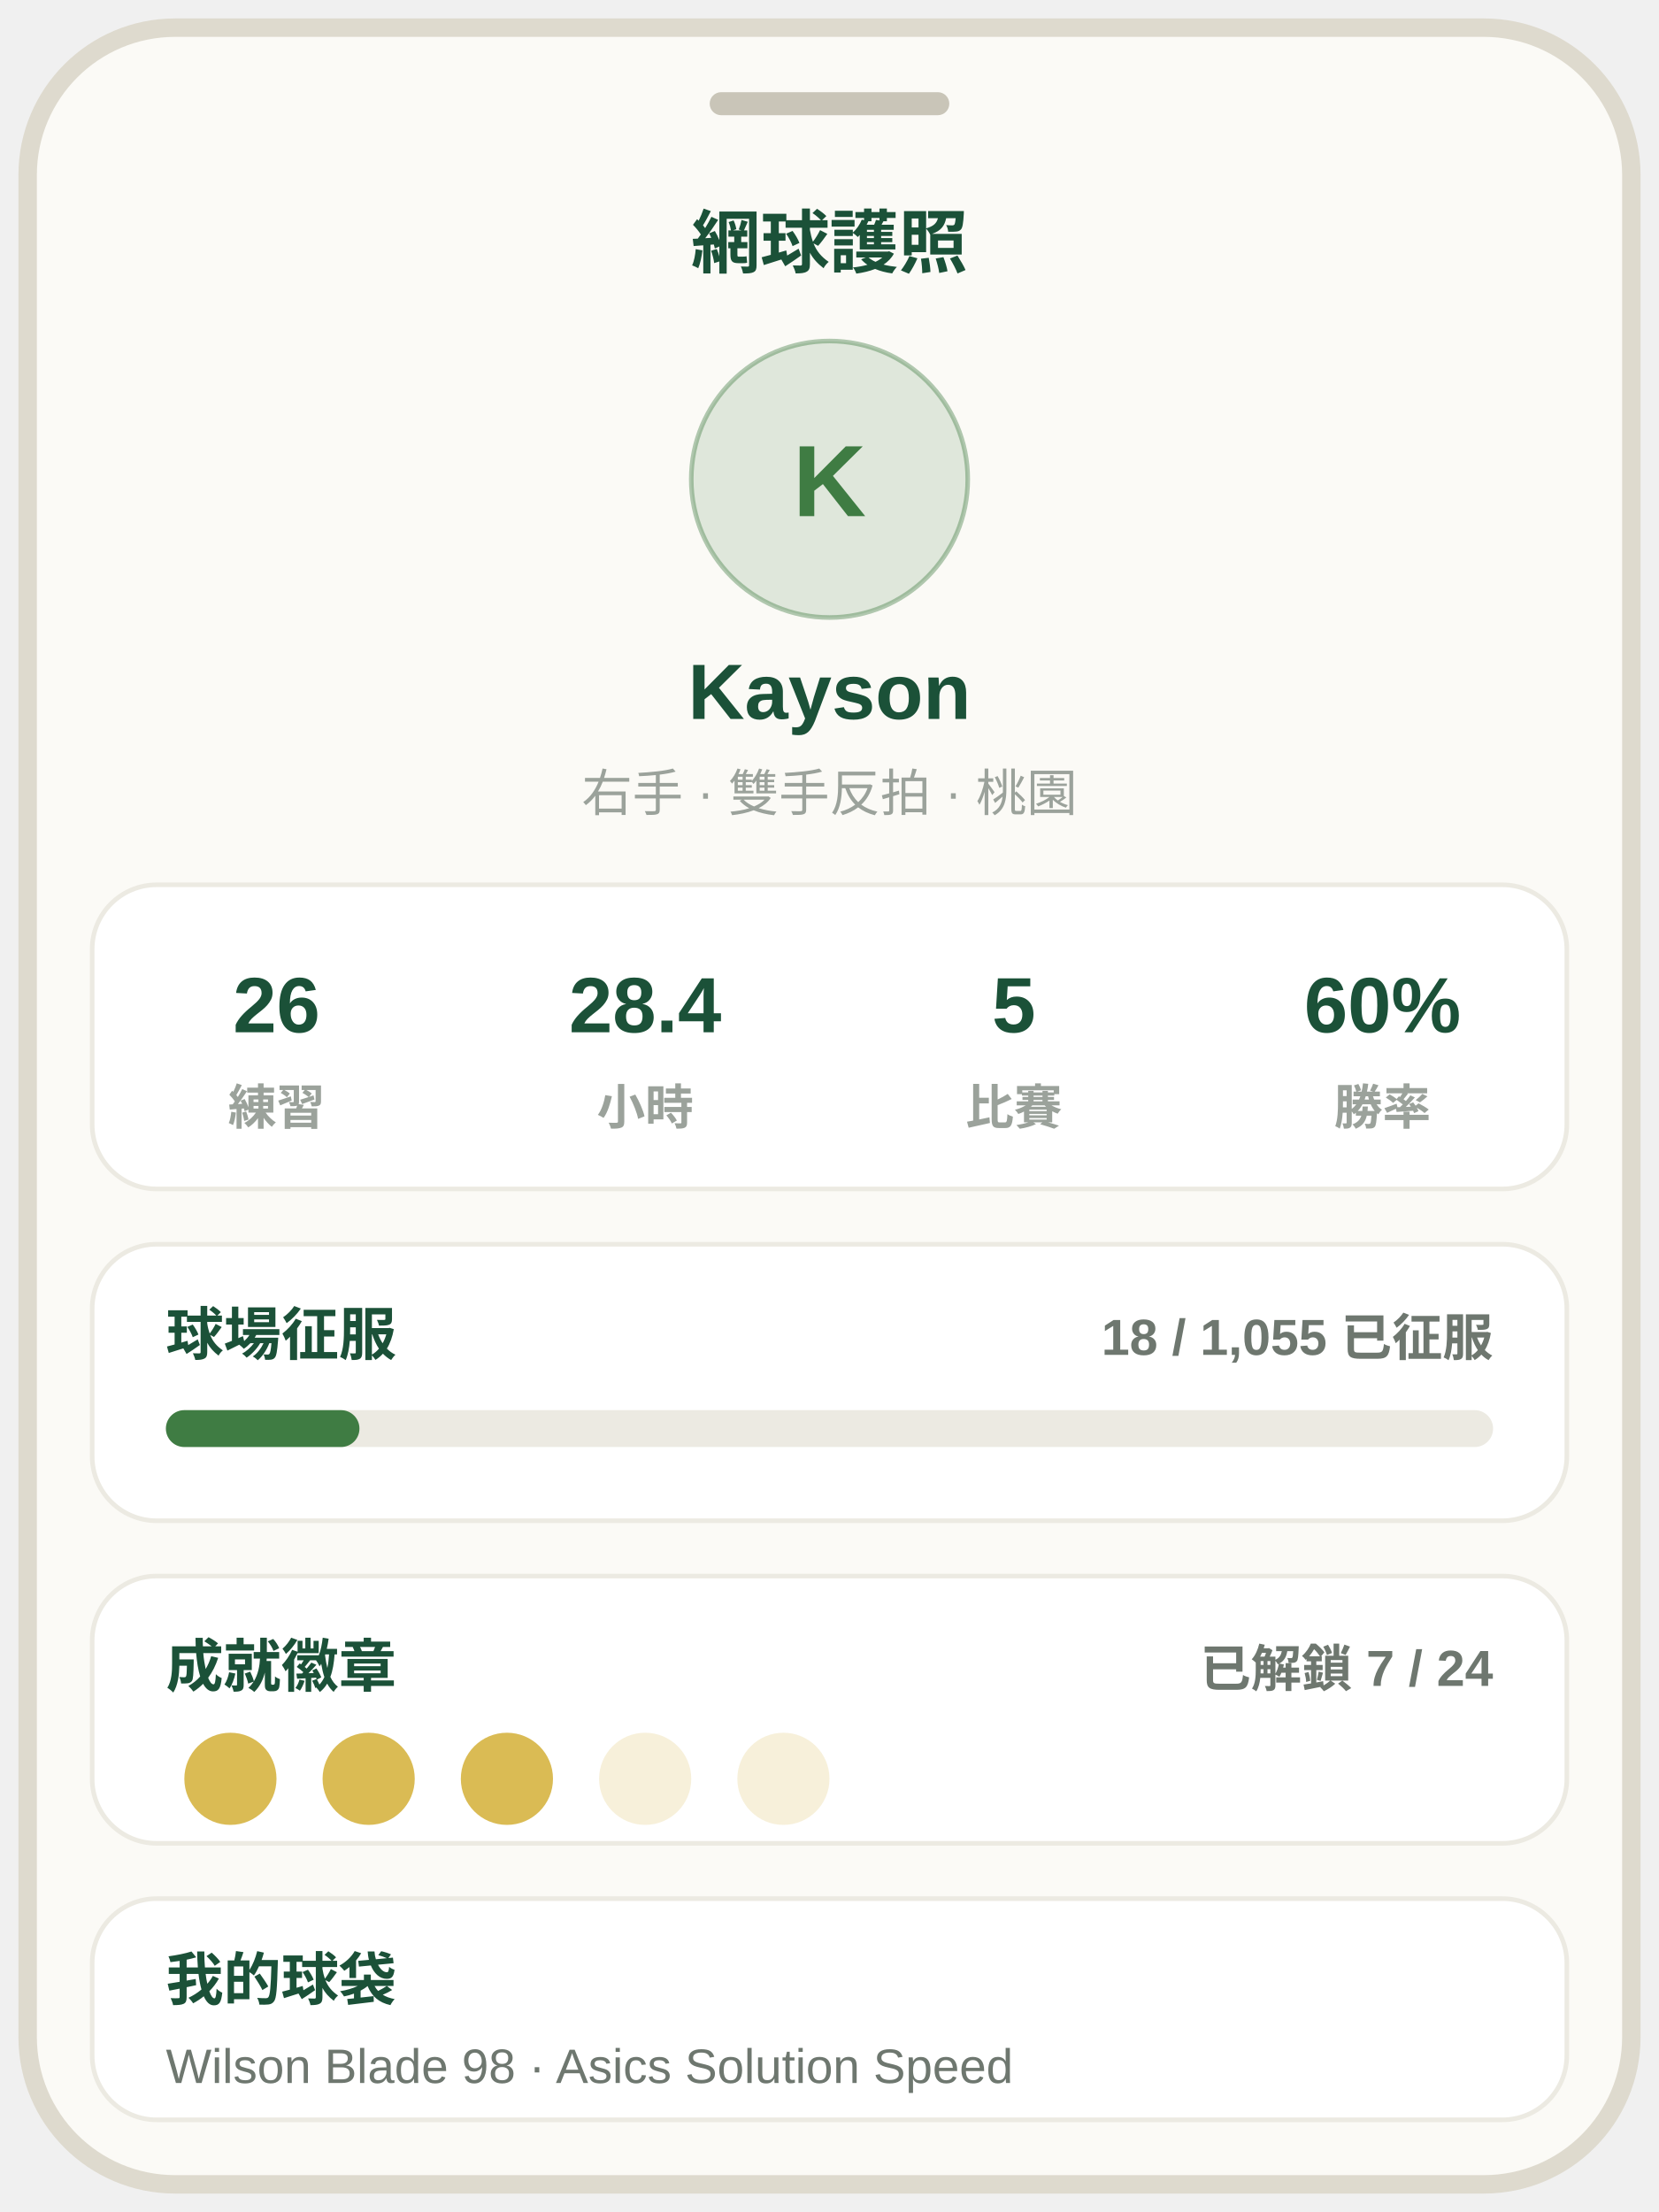
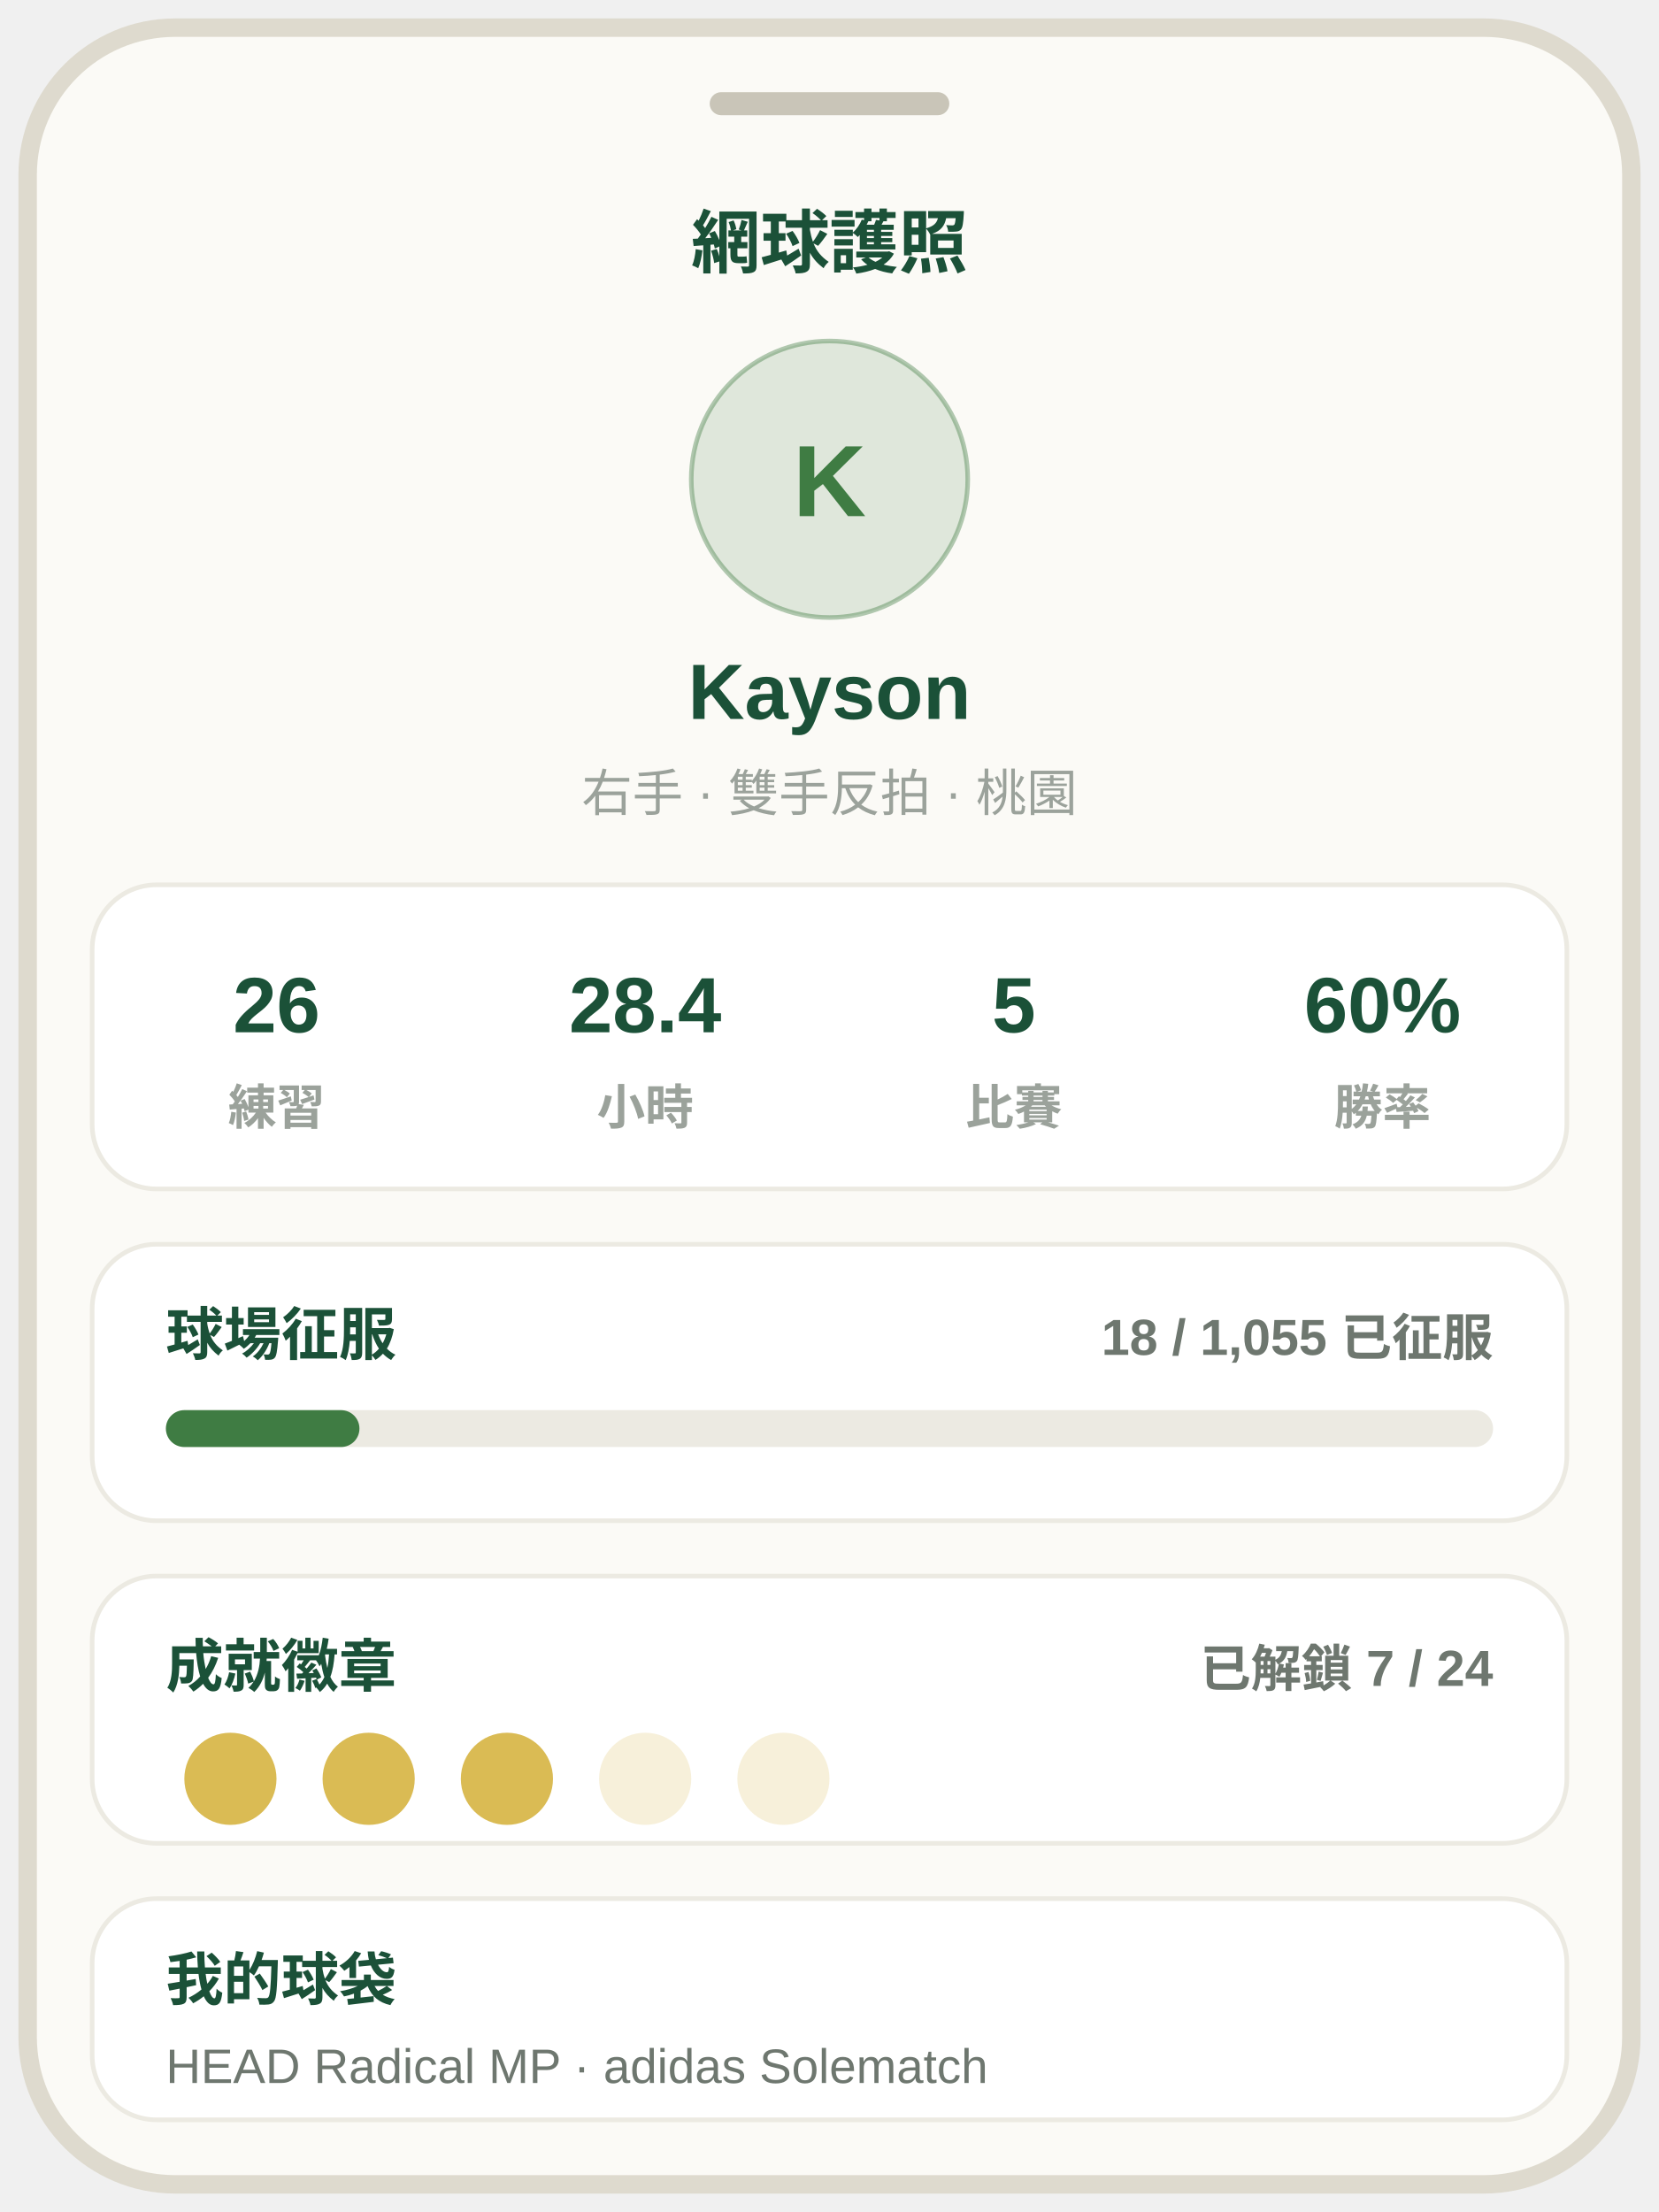
<svg xmlns="http://www.w3.org/2000/svg" viewBox="0 0 360 480" font-family="-apple-system, BlinkMacSystemFont, 'Segoe UI', 'PingFang TC', 'Noto Sans TC', 'Helvetica Neue', Arial, sans-serif">
  <rect x="4" y="4" width="352" height="472" rx="34" fill="#DEDACE" />
  <rect x="8" y="8" width="344" height="464" rx="30" fill="#FBFAF6" />
  <rect x="154" y="20" width="52" height="5" rx="2.5" fill="#C9C5B8" />
  <text x="180" y="58" font-size="15" fill="#1B5138" font-weight="800" text-anchor="middle">網球護照</text>
  <circle cx="180" cy="104" r="30" fill="#3F7C43" fill-opacity="0.15" stroke="#3F7C43" stroke-opacity="0.4" />
  <text x="180" y="112" font-size="22" fill="#3F7C43" font-weight="800" text-anchor="middle">K</text>
  <text x="180" y="156" font-size="17" fill="#1B5138" font-weight="800" text-anchor="middle">Kayson</text>
  <text x="180" y="176" font-size="11" fill="#9BA29B" font-weight="500" text-anchor="middle">右手 · 雙手反拍 · 桃園</text>
  <rect x="20" y="192" width="320" height="66" rx="14" fill="#FFFFFF" stroke="#ECEAE2" />
  <text x="60" y="224" font-size="17" fill="#1B5138" font-weight="900" text-anchor="middle">26</text>
  <text x="60" y="244" font-size="10.5" fill="#9BA29B" font-weight="600" text-anchor="middle">練習</text>
  <text x="140" y="224" font-size="17" fill="#1B5138" font-weight="900" text-anchor="middle">28.4</text>
  <text x="140" y="244" font-size="10.5" fill="#9BA29B" font-weight="600" text-anchor="middle">小時</text>
  <text x="220" y="224" font-size="17" fill="#1B5138" font-weight="900" text-anchor="middle">5</text>
  <text x="220" y="244" font-size="10.5" fill="#9BA29B" font-weight="600" text-anchor="middle">比賽</text>
  <text x="300" y="224" font-size="17" fill="#1B5138" font-weight="900" text-anchor="middle">60%</text>
  <text x="300" y="244" font-size="10.5" fill="#9BA29B" font-weight="600" text-anchor="middle">勝率</text>
  <rect x="20" y="270" width="320" height="60" rx="14" fill="#FFFFFF" stroke="#ECEAE2" />
  <text x="36" y="294" font-size="12.5" fill="#1B5138" font-weight="800" text-anchor="start">球場征服</text>
  <text x="324" y="294" font-size="11" fill="#6E776F" font-weight="600" text-anchor="end">18 / 1,055 已征服</text>
  <rect x="36" y="306" width="288" height="8" rx="4" fill="#ECEAE2" />
  <rect x="36" y="306" width="42" height="8" rx="4" fill="#3F7C43" />
  <rect x="20" y="342" width="320" height="58" rx="14" fill="#FFFFFF" stroke="#ECEAE2" />
  <text x="36" y="366" font-size="12.5" fill="#1B5138" font-weight="800" text-anchor="start">成就徽章</text>
  <text x="324" y="366" font-size="11" fill="#6E776F" font-weight="600" text-anchor="end">已解鎖 7 / 24</text>
  <circle cx="50" cy="386" r="10" fill="#D4AF37" fill-opacity="0.85" />
  <circle cx="80" cy="386" r="10" fill="#D4AF37" fill-opacity="0.85" />
  <circle cx="110" cy="386" r="10" fill="#D4AF37" fill-opacity="0.85" />
  <circle cx="140" cy="386" r="10" fill="#D4AF37" fill-opacity="0.18" />
  <circle cx="170" cy="386" r="10" fill="#D4AF37" fill-opacity="0.18" />
  <rect x="20" y="412" width="320" height="48" rx="14" fill="#FFFFFF" stroke="#ECEAE2" />
  <text x="36" y="434" font-size="12.5" fill="#1B5138" font-weight="800" text-anchor="start">我的球袋</text>
-   <text x="36" y="452" font-size="10.5" fill="#6E776F" font-weight="500" text-anchor="start">Wilson Blade 98 · Asics Solution Speed</text>
+   <text x="36" y="452" font-size="10.5" fill="#6E776F" font-weight="500" text-anchor="start">HEAD Radical MP · adidas Solematch</text>
</svg>
